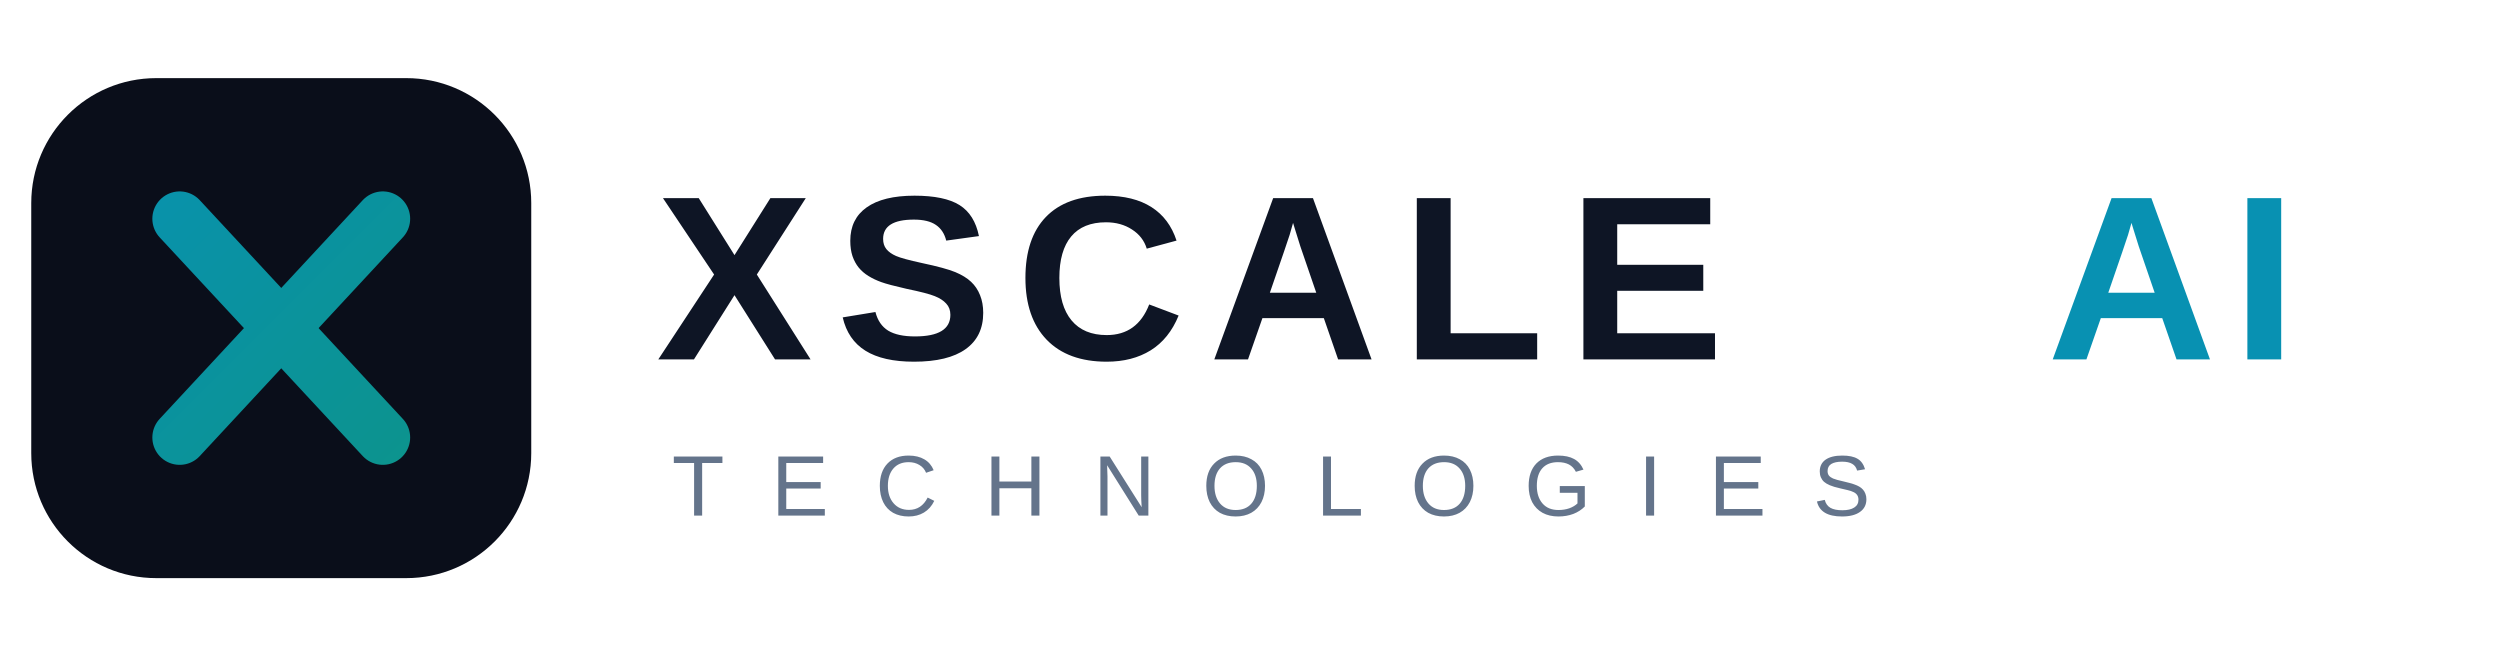
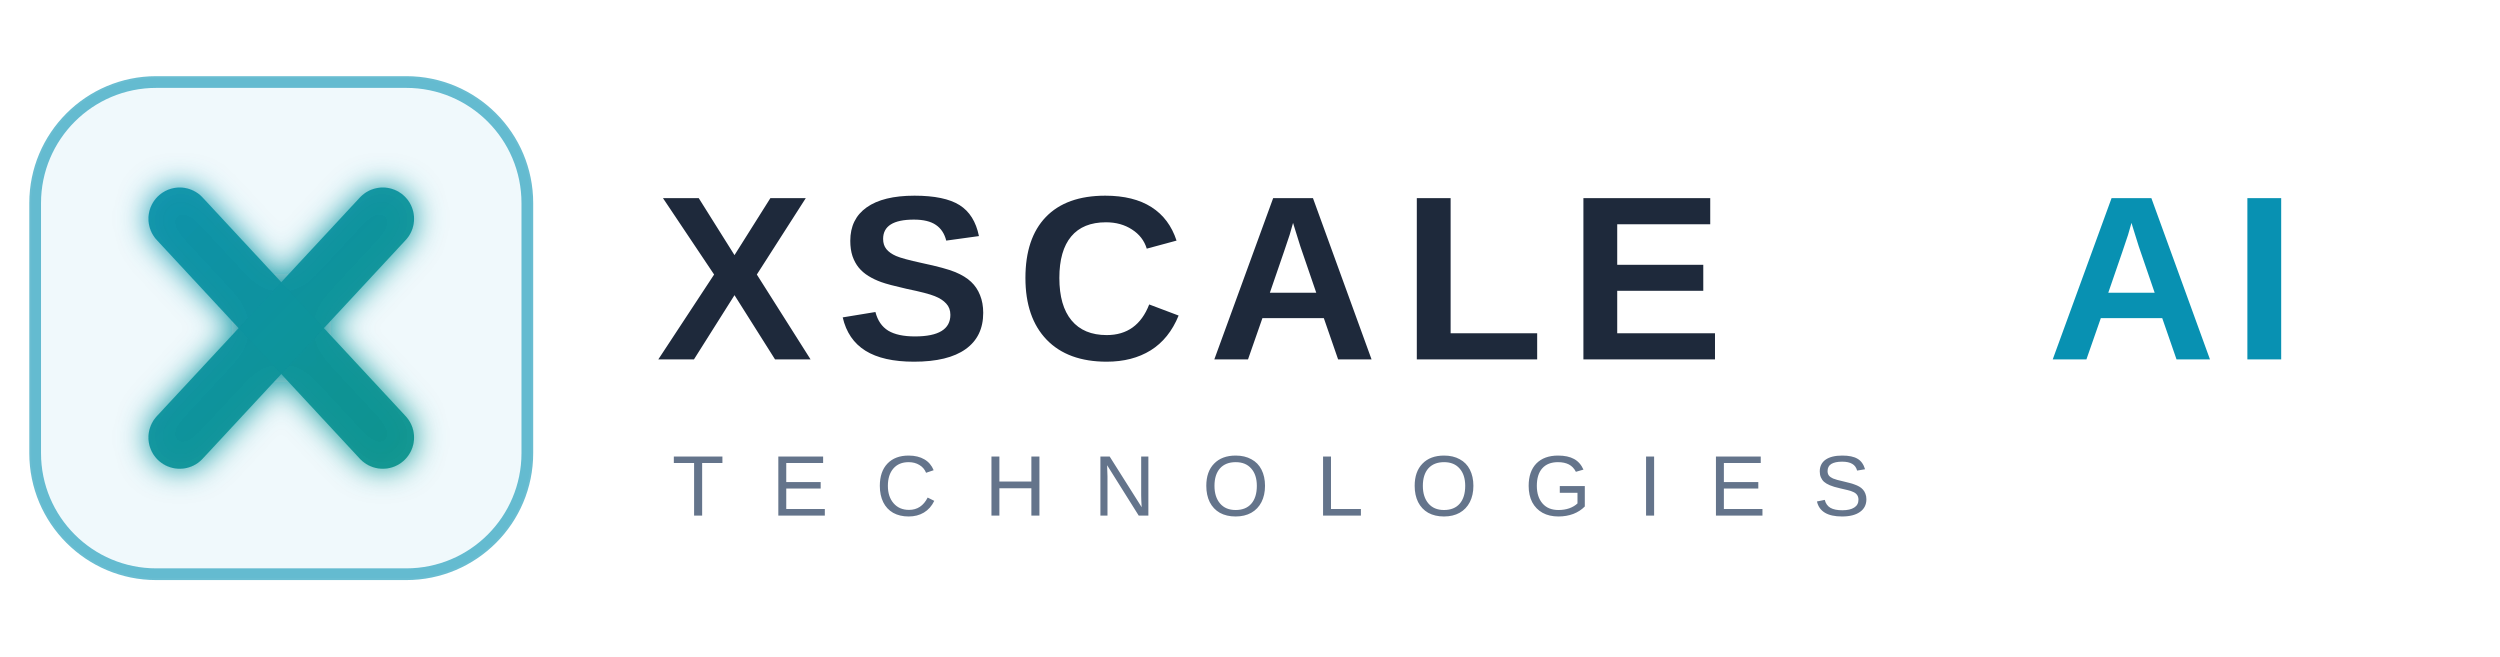
<svg xmlns="http://www.w3.org/2000/svg" width="320" height="84" viewBox="0 0 320 84" fill="none">
  <defs>
    <linearGradient id="xscEmblemLight" x1="14" y1="14" x2="62" y2="62" gradientUnits="userSpaceOnUse">
      <stop stop-color="#0891b2" />
      <stop offset="1" stop-color="#0d9488" />
    </linearGradient>
+     <filter id="glowEffectLight" x="-50%" y="-50%" width="200%" height="200%">
+       <feGaussianBlur stdDeviation="2" result="coloredBlur" />
+       <feMerge>
+         <feMergeNode in="coloredBlur" />
+         <feMergeNode in="SourceGraphic" />
+       </feMerge>
+     </filter>
  </defs>
-   <rect x="4" y="10" width="64" height="64" rx="16" fill="#0a0e1a" />
-   <path d="M23 28 L49 56" stroke="url(#xscEmblemLight)" stroke-width="7" stroke-linecap="round" />
-   <path d="M49 28 L23 56" stroke="url(#xscEmblemLight)" stroke-width="7" stroke-linecap="round" />
-   <text x="84" y="46" font-family="Orbitron, Arial, sans-serif" font-weight="700" font-size="30" letter-spacing="3" fill="#0e1525">XSCALE</text>
+   <rect x="4" y="10" width="64" height="64" rx="16" fill="#f0f9fc" />
+   <rect x="4.5" y="10.5" width="63" height="63" rx="15.5" stroke="#0891b2" stroke-opacity="0.6" stroke-width="1.5" />
+   <g filter="url(#glowEffectLight)">
+     <path d="M23 28 L49 56" stroke="url(#xscEmblemLight)" stroke-width="8" stroke-linecap="round" opacity="0.95" />
+     <path d="M49 28 L23 56" stroke="url(#xscEmblemLight)" stroke-width="8" stroke-linecap="round" opacity="0.95" />
+   </g>
+   <text x="84" y="46" font-family="Orbitron, Arial, sans-serif" font-weight="700" font-size="30" letter-spacing="3" fill="#1e293b">XSCALE</text>
  <text x="262" y="46" font-family="Orbitron, Arial, sans-serif" font-weight="700" font-size="30" letter-spacing="2" fill="#0891b2">AI</text>
  <text x="86" y="66" font-family="Orbitron, Arial, sans-serif" font-weight="500" font-size="11" letter-spacing="6" fill="#64748b">TECHNOLOGIES</text>
</svg>
